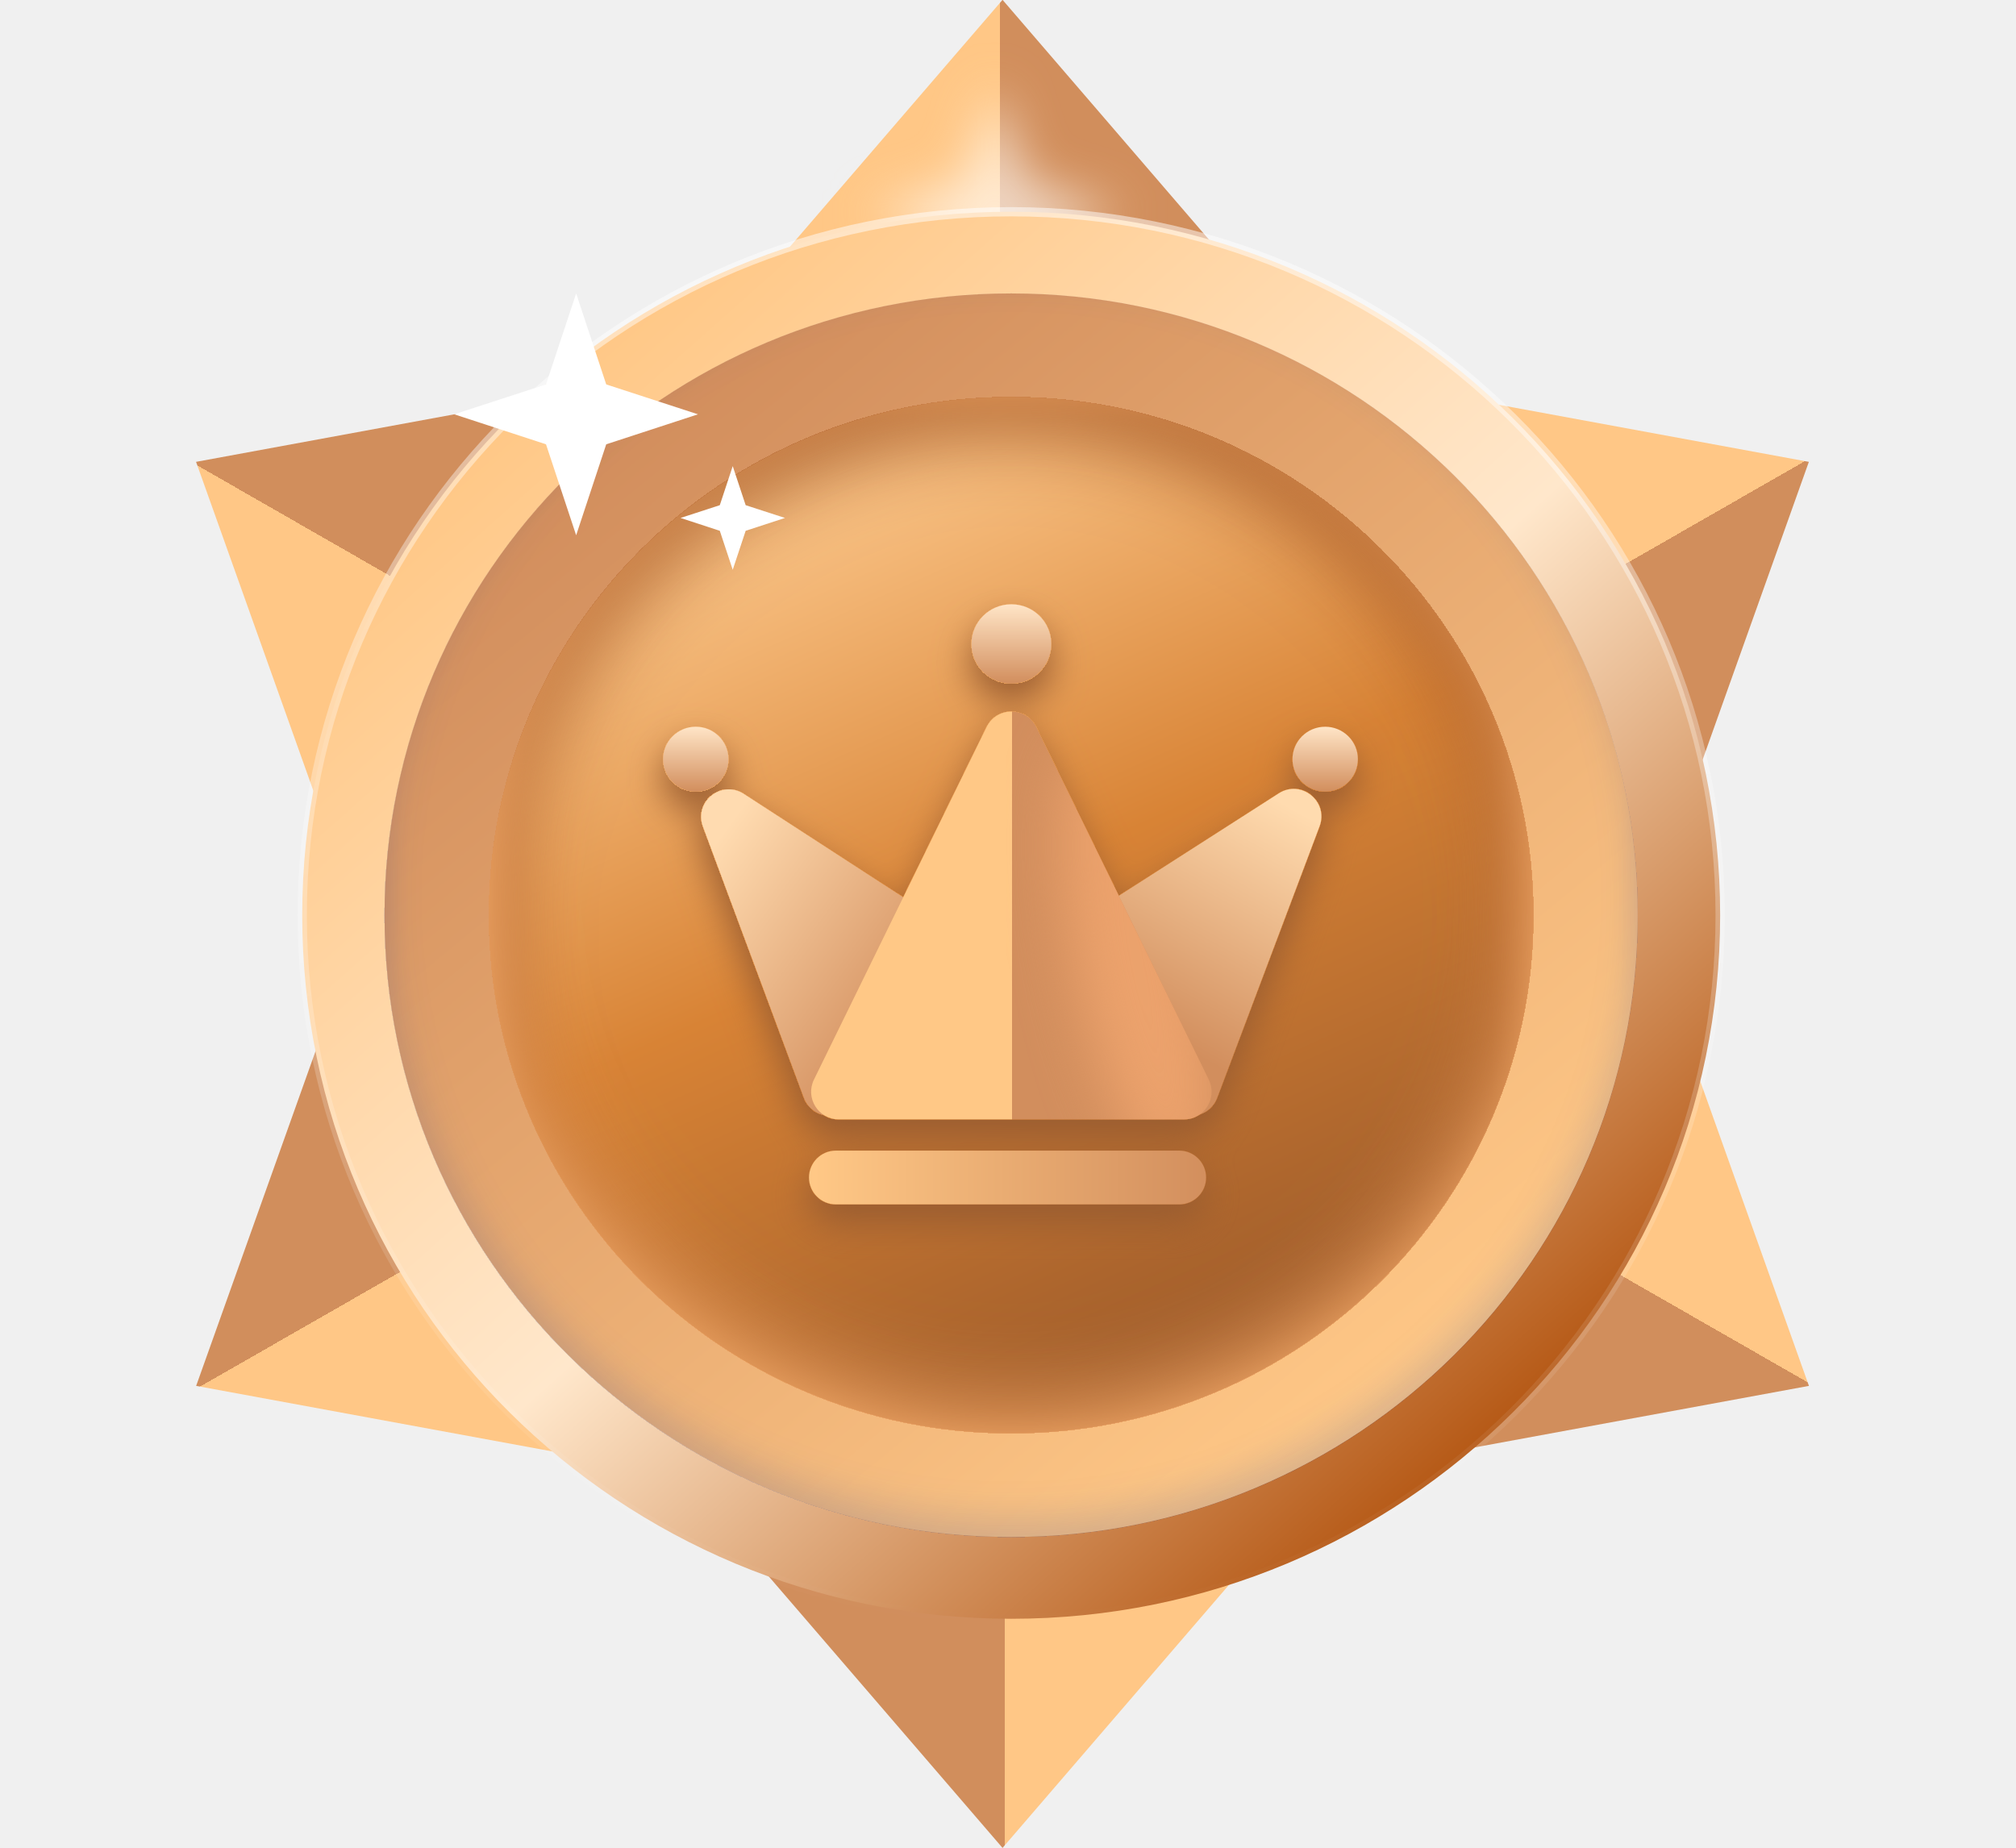
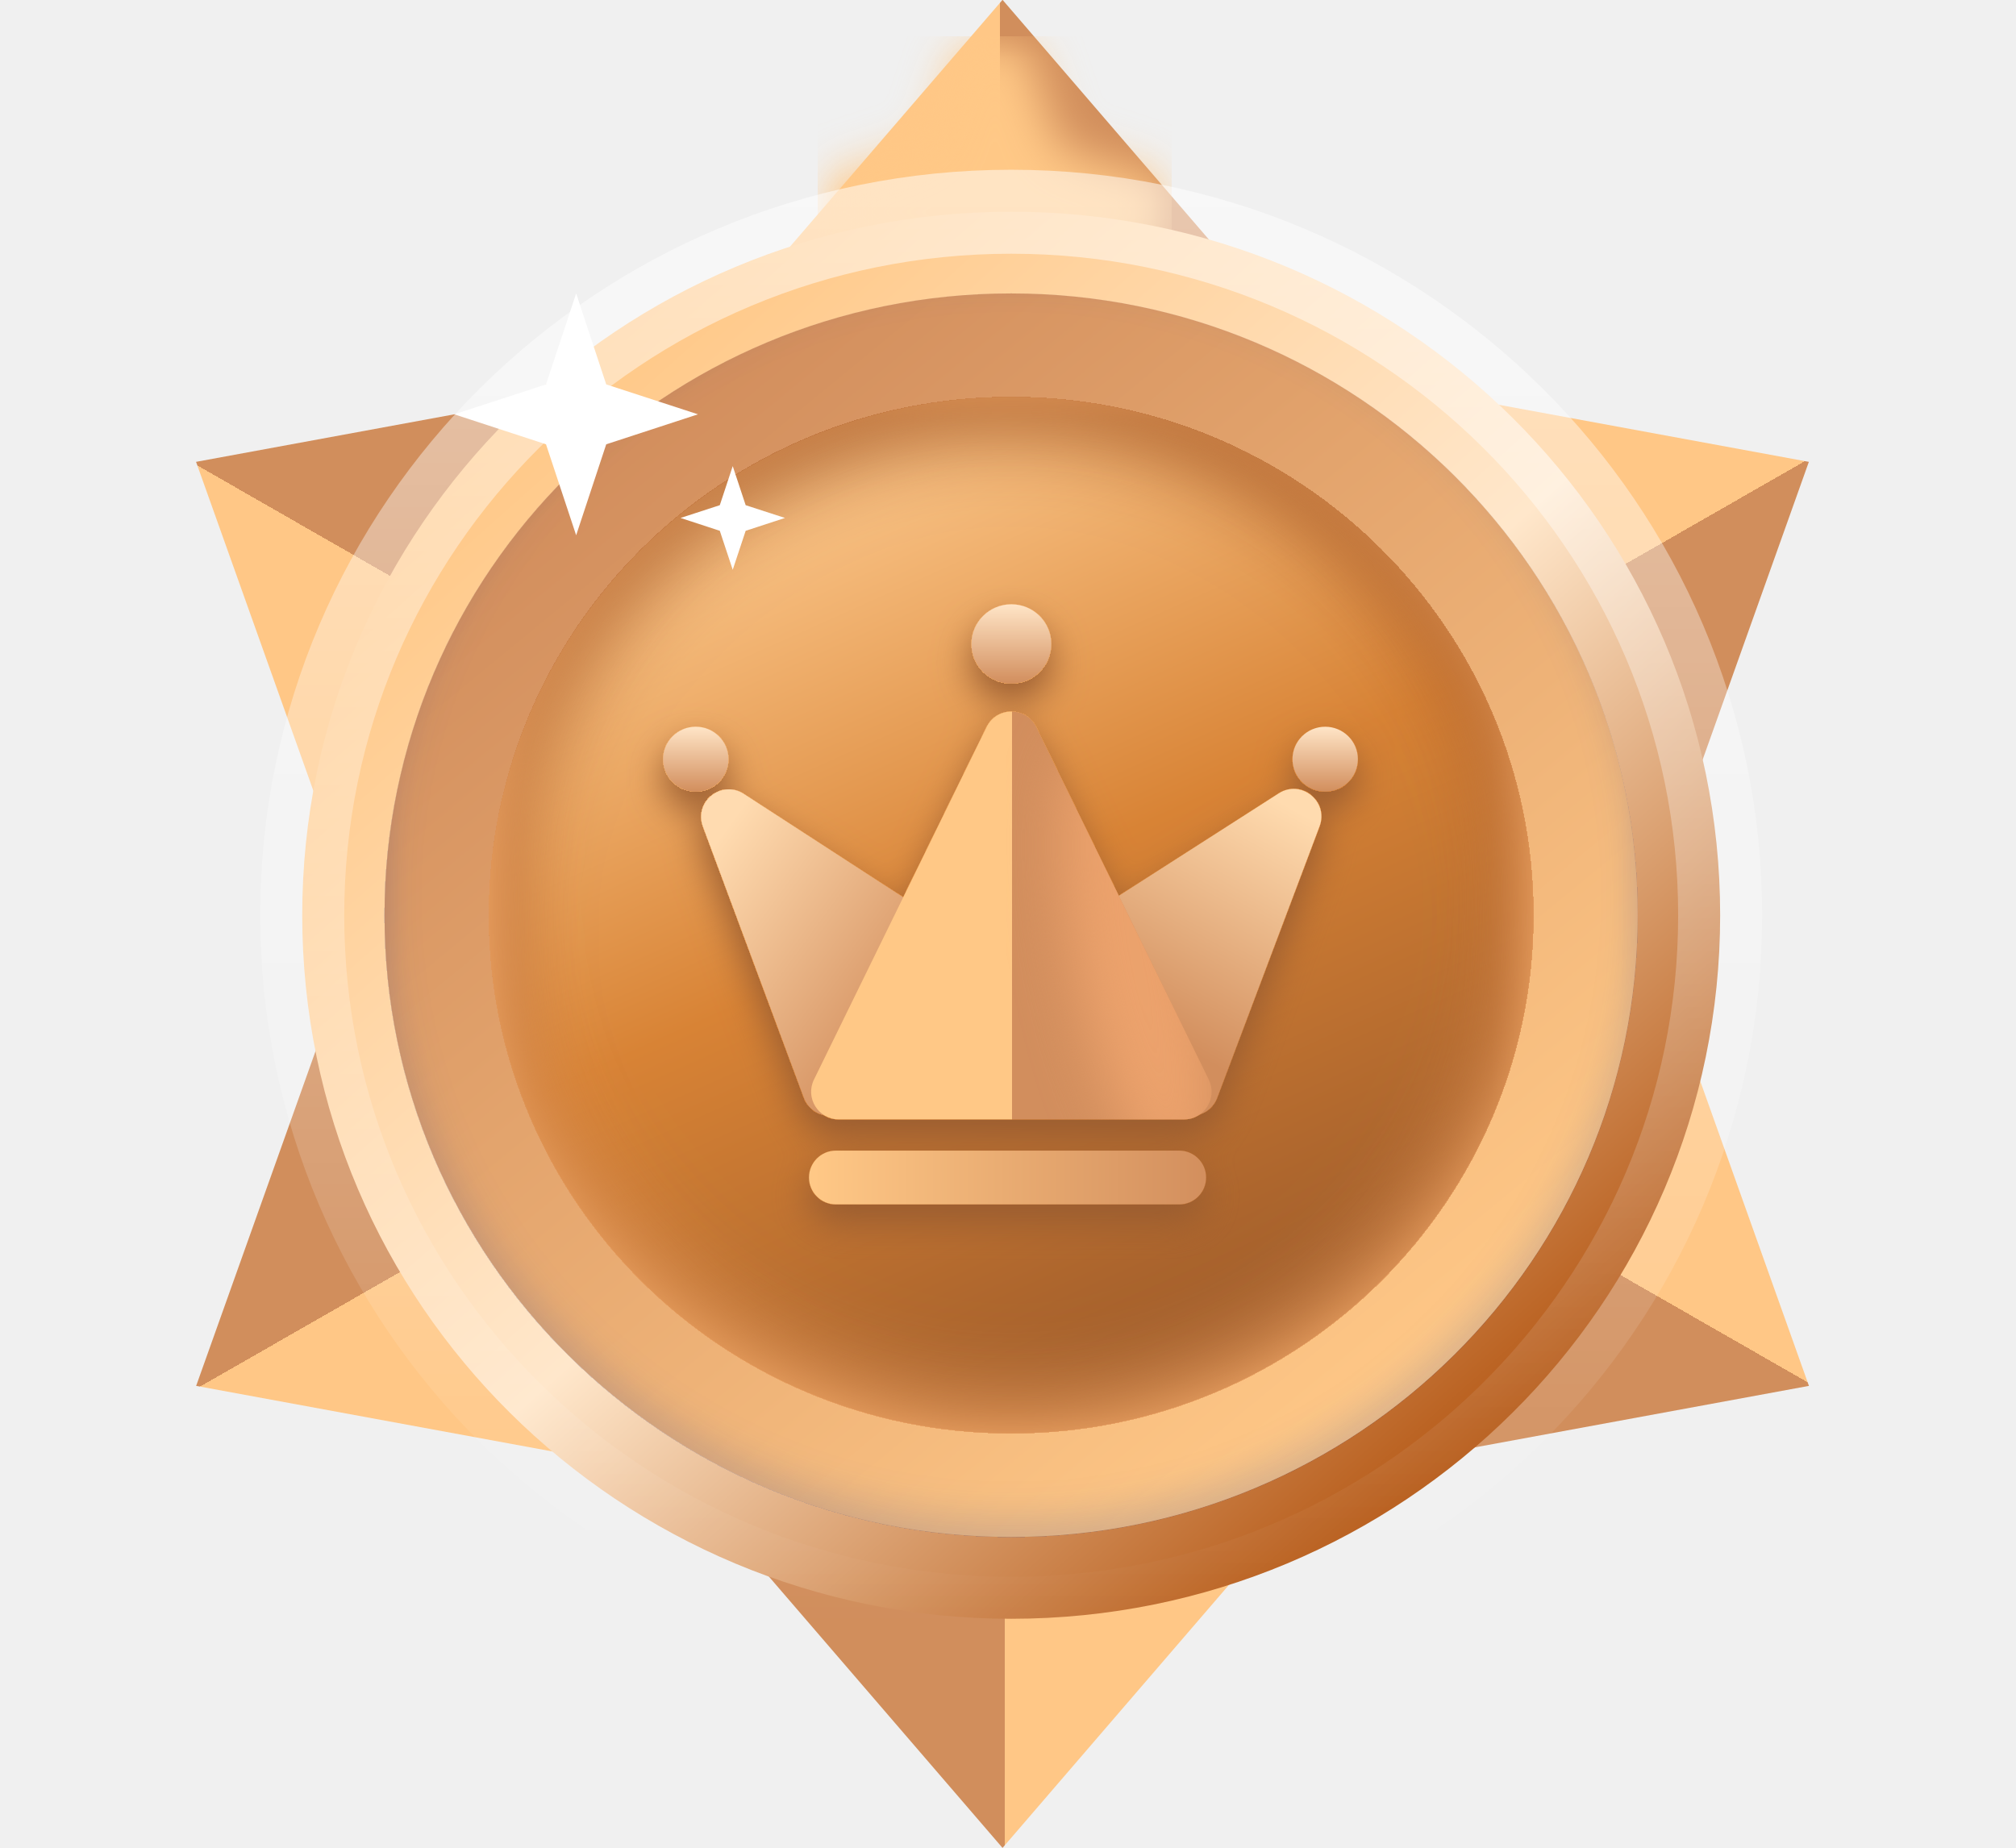
<svg xmlns="http://www.w3.org/2000/svg" width="24" height="22" viewBox="0 0 24 22" fill="none">
  <path d="M11.935 -0.002L15.254 3.854H8.615L11.935 -0.002Z" fill="url(#paint0_linear_1602_25598)" />
  <path d="M11.935 22.002L8.615 18.146L15.254 18.146L11.935 22.002Z" fill="url(#paint1_linear_1602_25598)" />
  <g filter="url(#filter0_f_1602_25598)">
    <path d="M11.843 0.985L12.228 2.146L13.397 2.527L12.228 2.909L11.843 4.07L11.458 2.909L10.289 2.527L11.458 2.146L11.843 0.985Z" fill="white" fill-opacity="0.62" />
-     <path d="M11.843 1.02L12.217 2.149L12.21 2.151L12.224 2.156L13.362 2.527L12.224 2.899L12.222 2.891L12.217 2.906L11.843 4.035L11.469 2.906L11.476 2.903L11.462 2.899L10.324 2.527L11.462 2.156L11.464 2.163L11.469 2.149L11.843 1.02Z" stroke="#FFC886" stroke-width="0.022" />
+     <path d="M11.843 1.02L12.217 2.149L12.21 2.151L12.224 2.156L13.362 2.527L12.224 2.899L12.222 2.891L12.217 2.906L11.843 4.035L11.469 2.906L11.476 2.903L11.462 2.899L10.324 2.527L11.462 2.156L11.464 2.163L11.469 2.149L11.843 1.02Z" stroke="#FFC886" strokeWidth="0.022" />
  </g>
  <path d="M21.535 16.501L16.511 17.426L19.83 11.72L21.535 16.501Z" fill="url(#paint2_linear_1602_25598)" />
  <path d="M2.334 5.499L7.359 4.574L4.039 10.28L2.334 5.499Z" fill="url(#paint3_linear_1602_25598)" />
  <path d="M21.534 5.499L19.829 10.28L16.51 4.574L21.534 5.499Z" fill="url(#paint4_linear_1602_25598)" />
  <path d="M2.335 16.501L4.04 11.72L7.36 17.426L2.335 16.501Z" fill="url(#paint5_linear_1602_25598)" />
-   <path d="M20.478 10.897C20.478 15.523 16.699 19.274 12.038 19.274C7.376 19.274 3.598 15.523 3.598 10.897C3.598 6.271 7.376 2.521 12.038 2.521C16.699 2.521 20.478 6.271 20.478 10.897Z" fill="url(#paint6_linear_1602_25598)" stroke="url(#paint7_linear_1602_25598)" stroke-width="0.11" />
+   <path d="M20.478 10.897C20.478 15.523 16.699 19.274 12.038 19.274C7.376 19.274 3.598 15.523 3.598 10.897C3.598 6.271 7.376 2.521 12.038 2.521C16.699 2.521 20.478 6.271 20.478 10.897Z" fill="url(#paint6_linear_1602_25598)" stroke="url(#paint7_linear_1602_25598)" strokeWidth="0.11" />
  <g filter="url(#filter1_i_1602_25598)">
    <ellipse cx="12.037" cy="10.897" rx="7.459" ry="7.403" fill="url(#paint8_linear_1602_25598)" />
  </g>
  <g filter="url(#filter2_ii_1602_25598)">
    <ellipse cx="12.038" cy="10.897" rx="6.216" ry="6.169" fill="url(#paint9_linear_1602_25598)" />
  </g>
  <g filter="url(#filter3_d_1602_25598)">
    <path d="M8.369 9.843C8.258 9.546 8.59 9.28 8.856 9.453L13.83 12.68C14.105 12.859 13.978 13.285 13.651 13.285H9.878C9.741 13.285 9.618 13.2 9.57 13.071L8.369 9.843Z" fill="url(#paint10_linear_1602_25598)" />
    <path d="M15.709 9.839C15.82 9.543 15.49 9.275 15.223 9.446L10.177 12.679C9.901 12.857 10.026 13.285 10.355 13.285H14.182C14.319 13.285 14.441 13.201 14.49 13.072L15.709 9.839Z" fill="url(#paint11_linear_1602_25598)" />
    <path d="M11.745 8.657C11.865 8.411 12.215 8.411 12.336 8.657L14.39 12.854C14.497 13.073 14.338 13.328 14.095 13.328H9.985C9.742 13.328 9.583 13.073 9.69 12.854L11.745 8.657Z" fill="url(#paint12_linear_1602_25598)" />
    <mask id="mask0_1602_25598" style="mask-type:alpha" maskUnits="userSpaceOnUse" x="9" y="8" width="6" height="6">
      <path d="M11.745 8.657C11.865 8.411 12.215 8.411 12.336 8.657L14.39 12.854C14.497 13.073 14.338 13.328 14.095 13.328H9.985C9.742 13.328 9.583 13.073 9.69 12.854L11.745 8.657Z" fill="url(#paint13_linear_1602_25598)" />
    </mask>
    <g mask="url(#mask0_1602_25598)">
      <g filter="url(#filter4_f_1602_25598)">
        <ellipse cx="2.704" cy="0.734" rx="2.704" ry="0.734" transform="matrix(0.204188 0.978932 -0.979534 0.201279 13.7148 8.71503)" fill="#ECA26C" />
      </g>
    </g>
    <ellipse cx="12.04" cy="7.667" rx="0.475" ry="0.472" fill="url(#paint14_linear_1602_25598)" />
    <ellipse cx="8.283" cy="9.039" rx="0.389" ry="0.386" fill="url(#paint15_linear_1602_25598)" />
    <ellipse cx="15.776" cy="9.039" rx="0.389" ry="0.386" fill="url(#paint16_linear_1602_25598)" />
    <rect x="9.631" y="13.7" width="4.727" height="0.64" rx="0.32" fill="url(#paint17_linear_1602_25598)" />
  </g>
  <path d="M8.723 5.55L8.877 6.015L9.345 6.167L8.877 6.32L8.723 6.784L8.569 6.32L8.102 6.167L8.569 6.015L8.723 5.55Z" fill="white" />
  <path d="M6.859 3.494L7.217 4.577L8.309 4.933L7.217 5.29L6.859 6.373L6.5 5.29L5.408 4.933L6.5 4.577L6.859 3.494Z" fill="white" />
  <defs>
    <filter id="filter0_f_1602_25598" x="9.741" y="0.437" width="4.204" height="4.181" filterUnits="userSpaceOnUse" color-interpolation-filters="sRGB">
      <feFlood flood-opacity="0" result="BackgroundImageFix" />
      <feBlend mode="normal" in="SourceGraphic" in2="BackgroundImageFix" result="shape" />
      <feGaussianBlur stdDeviation="0.274" result="effect1_foregroundBlur_1602_25598" />
    </filter>
    <filter id="filter1_i_1602_25598" x="4.578" y="3.275" width="14.918" height="15.026" filterUnits="userSpaceOnUse" color-interpolation-filters="sRGB">
      <feFlood flood-opacity="0" result="BackgroundImageFix" />
      <feBlend mode="normal" in="SourceGraphic" in2="BackgroundImageFix" result="shape" />
      <feColorMatrix in="SourceAlpha" type="matrix" values="0 0 0 0 0 0 0 0 0 0 0 0 0 0 0 0 0 0 127 0" result="hardAlpha" />
      <feOffset dy="-0.219" />
      <feGaussianBlur stdDeviation="0.219" />
      <feComposite in2="hardAlpha" operator="arithmetic" k2="-1" k3="1" />
      <feColorMatrix type="matrix" values="0 0 0 0 0 0 0 0 0 0.173 0 0 0 0 0.617 0 0 0 0.15 0" />
      <feBlend mode="normal" in2="shape" result="effect1_innerShadow_1602_25598" />
    </filter>
    <filter id="filter2_ii_1602_25598" x="5.822" y="4.508" width="12.432" height="12.777" filterUnits="userSpaceOnUse" color-interpolation-filters="sRGB">
      <feFlood flood-opacity="0" result="BackgroundImageFix" />
      <feBlend mode="normal" in="SourceGraphic" in2="BackgroundImageFix" result="shape" />
      <feColorMatrix in="SourceAlpha" type="matrix" values="0 0 0 0 0 0 0 0 0 0 0 0 0 0 0 0 0 0 127 0" result="hardAlpha" />
      <feOffset dy="0.219" />
      <feGaussianBlur stdDeviation="0.548" />
      <feComposite in2="hardAlpha" operator="arithmetic" k2="-1" k3="1" />
      <feColorMatrix type="matrix" values="0 0 0 0 0.487 0 0 0 0 0.175 0 0 0 0 0 0 0 0 1 0" />
      <feBlend mode="normal" in2="shape" result="effect1_innerShadow_1602_25598" />
      <feColorMatrix in="SourceAlpha" type="matrix" values="0 0 0 0 0 0 0 0 0 0 0 0 0 0 0 0 0 0 127 0" result="hardAlpha" />
      <feOffset dy="-0.219" />
      <feGaussianBlur stdDeviation="0.548" />
      <feComposite in2="hardAlpha" operator="arithmetic" k2="-1" k3="1" />
      <feColorMatrix type="matrix" values="0 0 0 0 1 0 0 0 0 0.716 0 0 0 0 0.454 0 0 0 1 0" />
      <feBlend mode="normal" in2="effect1_innerShadow_1602_25598" result="effect2_innerShadow_1602_25598" />
    </filter>
    <filter id="filter3_d_1602_25598" x="7.456" y="6.976" width="9.147" height="8.022" filterUnits="userSpaceOnUse" color-interpolation-filters="sRGB">
      <feFlood flood-opacity="0" result="BackgroundImageFix" />
      <feColorMatrix in="SourceAlpha" type="matrix" values="0 0 0 0 0 0 0 0 0 0 0 0 0 0 0 0 0 0 127 0" result="hardAlpha" />
      <feOffset dy="0.219" />
      <feGaussianBlur stdDeviation="0.219" />
      <feComposite in2="hardAlpha" operator="out" />
      <feColorMatrix type="matrix" values="0 0 0 0 0.6 0 0 0 0 0.362 0 0 0 0 0.19 0 0 0 1 0" />
      <feBlend mode="normal" in2="BackgroundImageFix" result="effect1_dropShadow_1602_25598" />
      <feBlend mode="normal" in="SourceGraphic" in2="effect1_dropShadow_1602_25598" result="shape" />
    </filter>
    <filter id="filter4_f_1602_25598" x="11.985" y="8.201" width="3.129" height="6.619" filterUnits="userSpaceOnUse" color-interpolation-filters="sRGB">
      <feFlood flood-opacity="0" result="BackgroundImageFix" />
      <feBlend mode="normal" in="SourceGraphic" in2="BackgroundImageFix" result="shape" />
      <feGaussianBlur stdDeviation="0.329" result="effect1_foregroundBlur_1602_25598" />
    </filter>
    <linearGradient id="paint0_linear_1602_25598" x1="10.555" y1="1.54" x2="13.315" y2="1.54" gradientUnits="userSpaceOnUse">
      <stop offset="0.489" stop-color="#FFC786" />
      <stop offset="0.489" stop-color="#D1E5EE" />
      <stop offset="0.489" stop-color="#D18E5C" />
    </linearGradient>
    <linearGradient id="paint1_linear_1602_25598" x1="13.315" y1="20.46" x2="10.555" y2="20.46" gradientUnits="userSpaceOnUse">
      <stop offset="0.489" stop-color="#FFC786" />
      <stop offset="0.489" stop-color="#D1E5EE" />
      <stop offset="0.489" stop-color="#D18E5C" />
    </linearGradient>
    <linearGradient id="paint2_linear_1602_25598" x1="20.879" y1="14.544" x2="19.514" y2="16.925" gradientUnits="userSpaceOnUse">
      <stop offset="0.489" stop-color="#FFC786" />
      <stop offset="0.489" stop-color="#D1E5EE" />
      <stop offset="0.489" stop-color="#D18E5C" />
    </linearGradient>
    <linearGradient id="paint3_linear_1602_25598" x1="2.99" y1="7.456" x2="4.355" y2="5.075" gradientUnits="userSpaceOnUse">
      <stop offset="0.489" stop-color="#FFC786" />
      <stop offset="0.489" stop-color="#D1E5EE" />
      <stop offset="0.489" stop-color="#D18E5C" />
    </linearGradient>
    <linearGradient id="paint4_linear_1602_25598" x1="19.498" y1="5.084" x2="20.863" y2="7.465" gradientUnits="userSpaceOnUse">
      <stop offset="0.489" stop-color="#FFC786" />
      <stop offset="0.489" stop-color="#D1E5EE" />
      <stop offset="0.489" stop-color="#D18E5C" />
    </linearGradient>
    <linearGradient id="paint5_linear_1602_25598" x1="4.371" y1="16.916" x2="3.007" y2="14.535" gradientUnits="userSpaceOnUse">
      <stop offset="0.489" stop-color="#FFC786" />
      <stop offset="0.489" stop-color="#D1E5EE" />
      <stop offset="0.489" stop-color="#D18E5C" />
    </linearGradient>
    <linearGradient id="paint6_linear_1602_25598" x1="6.592" y1="4.628" x2="17.825" y2="17.25" gradientUnits="userSpaceOnUse">
      <stop stop-color="#FFC887" />
      <stop offset="0.521" stop-color="#FFE7CB" />
      <stop offset="1" stop-color="#B45612" />
    </linearGradient>
    <linearGradient id="paint7_linear_1602_25598" x1="12.038" y1="2.466" x2="12.038" y2="19.329" gradientUnits="userSpaceOnUse">
      <stop stop-color="white" stop-opacity="0.5" />
      <stop offset="1" stop-color="white" stop-opacity="0" />
    </linearGradient>
    <linearGradient id="paint8_linear_1602_25598" x1="7.272" y1="5.242" x2="16.718" y2="16.725" gradientUnits="userSpaceOnUse">
      <stop stop-color="#D28E5D" />
      <stop offset="1" stop-color="#FFC887" />
    </linearGradient>
    <linearGradient id="paint9_linear_1602_25598" x1="7.925" y1="5.816" x2="12.98" y2="17.095" gradientUnits="userSpaceOnUse">
      <stop stop-color="#FFCD92" />
      <stop offset="0.484" stop-color="#D88335" />
      <stop offset="1" stop-color="#9C5A2A" />
    </linearGradient>
    <linearGradient id="paint10_linear_1602_25598" x1="8.43" y1="10.155" x2="10.94" y2="11.994" gradientUnits="userSpaceOnUse">
      <stop stop-color="#FFDBB0" />
      <stop offset="1" stop-color="#D4905F" />
    </linearGradient>
    <linearGradient id="paint11_linear_1602_25598" x1="15.387" y1="9.624" x2="13.876" y2="12.365" gradientUnits="userSpaceOnUse">
      <stop stop-color="#FFDBAF" />
      <stop offset="1" stop-color="#D28E5D" />
    </linearGradient>
    <linearGradient id="paint12_linear_1602_25598" x1="10.719" y1="10.769" x2="13.399" y2="10.769" gradientUnits="userSpaceOnUse">
      <stop offset="0.497" stop-color="#FFC886" />
      <stop offset="0.497" stop-color="#D28E5D" />
    </linearGradient>
    <linearGradient id="paint13_linear_1602_25598" x1="10.719" y1="10.769" x2="13.399" y2="10.769" gradientUnits="userSpaceOnUse">
      <stop offset="0.417" stop-color="#B1B0D8" />
      <stop offset="0.497" stop-color="#FFCC1D" />
    </linearGradient>
    <linearGradient id="paint14_linear_1602_25598" x1="12.04" y1="7.195" x2="12.04" y2="8.139" gradientUnits="userSpaceOnUse">
      <stop stop-color="#FFE5C7" />
      <stop offset="1" stop-color="#D28E5D" />
    </linearGradient>
    <linearGradient id="paint15_linear_1602_25598" x1="8.283" y1="8.653" x2="8.283" y2="9.425" gradientUnits="userSpaceOnUse">
      <stop stop-color="#FFE5C7" />
      <stop offset="1" stop-color="#D28E5D" />
    </linearGradient>
    <linearGradient id="paint16_linear_1602_25598" x1="15.776" y1="8.653" x2="15.776" y2="9.425" gradientUnits="userSpaceOnUse">
      <stop stop-color="#FFE5C7" />
      <stop offset="1" stop-color="#D28E5D" />
    </linearGradient>
    <linearGradient id="paint17_linear_1602_25598" x1="9.685" y1="14.02" x2="14.412" y2="14.02" gradientUnits="userSpaceOnUse">
      <stop stop-color="#FFC886" />
      <stop offset="1" stop-color="#D28E5D" />
    </linearGradient>
  </defs>
</svg>
